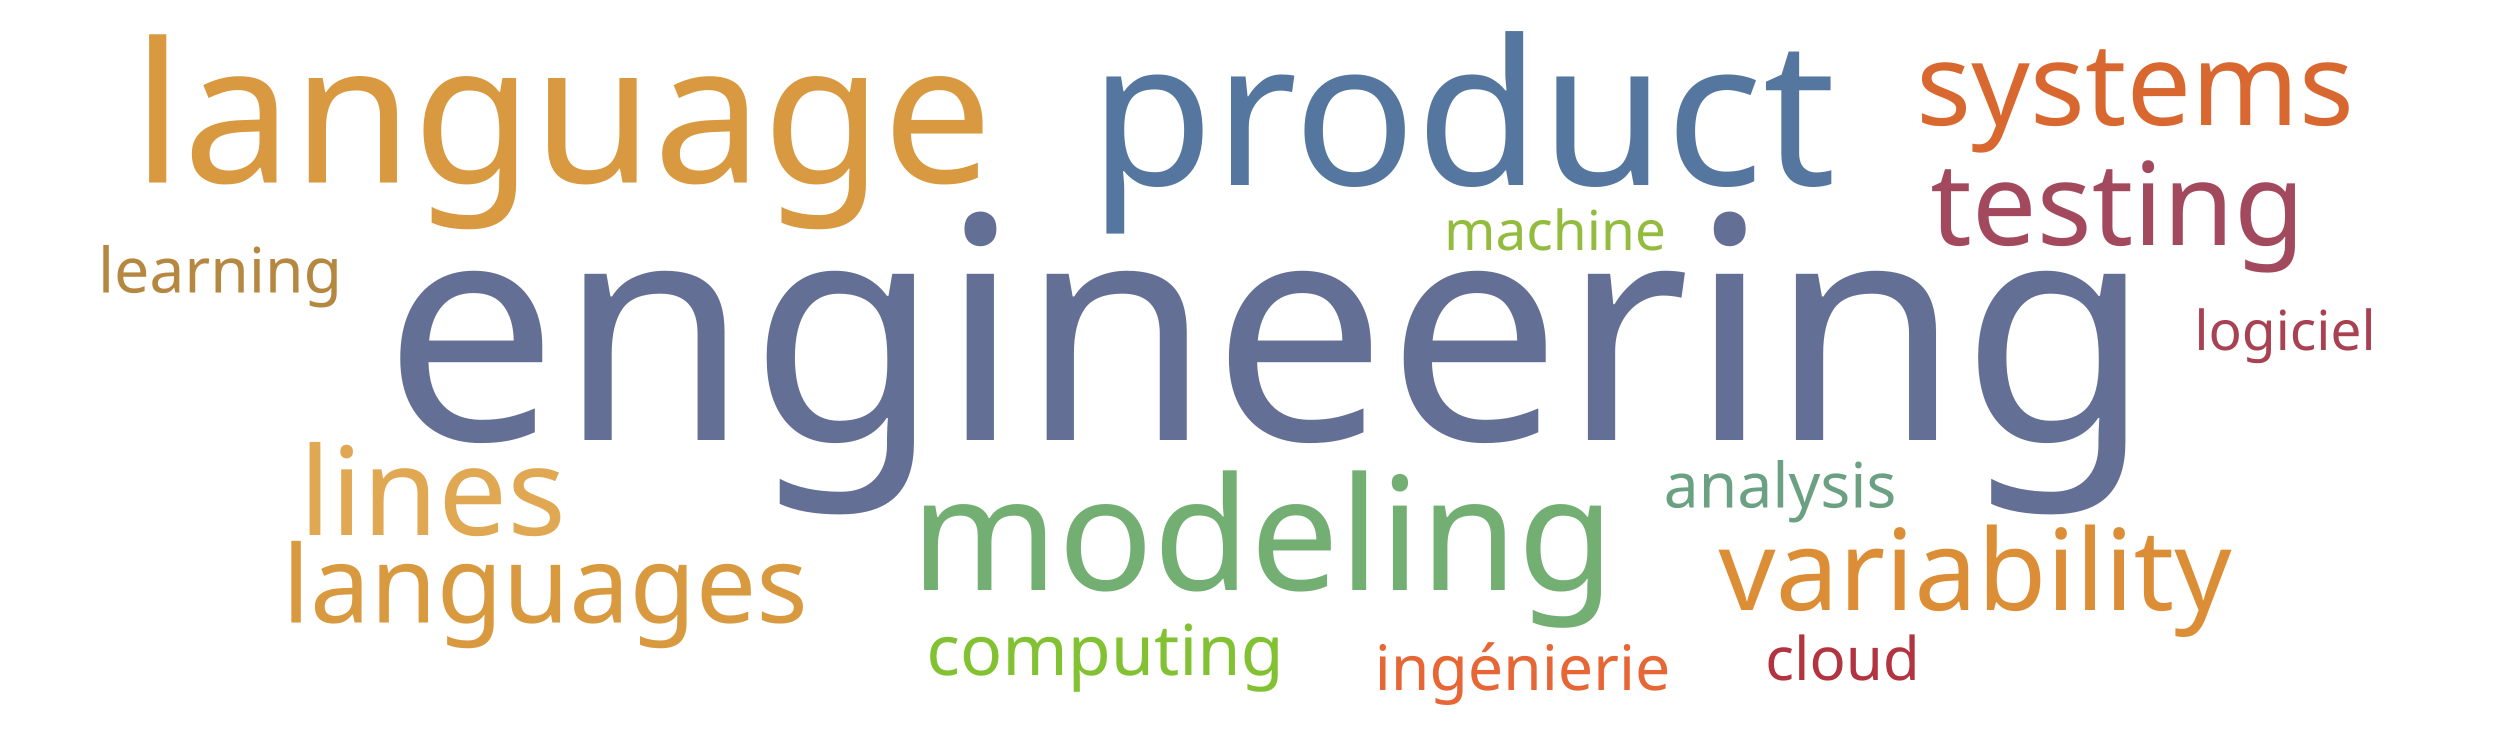
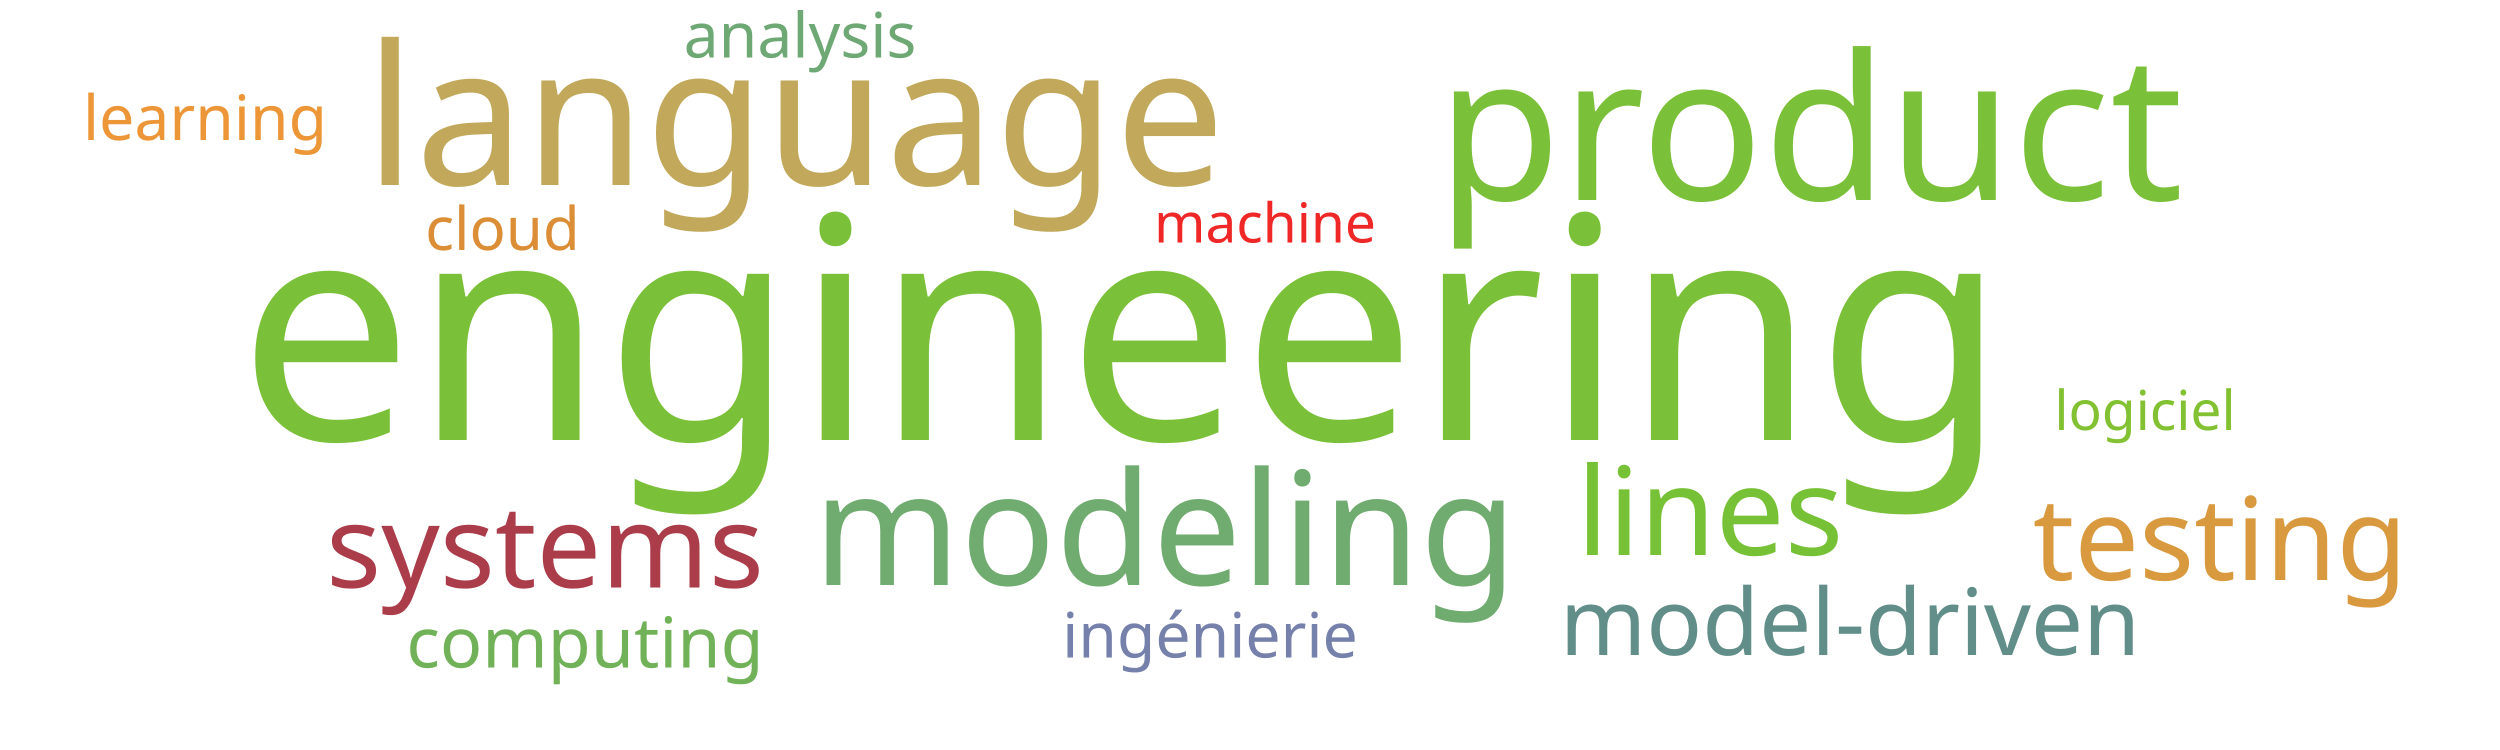
<svg xmlns="http://www.w3.org/2000/svg" width="1000" height="300">
  <g transform="translate(500, 150)">
-     <text text-anchor="middle" style="font-family: Impact; font-size: 124px; fill: #636f94" transform="translate(7,26)rotate(0)">engineering</text>
-     <text text-anchor="middle" style="font-family: Impact; font-size: 81px; fill: #55769e" transform="translate(85,-76)rotate(0)">product</text>
-     <text text-anchor="middle" style="font-family: Impact; font-size: 78px; fill: #d89940" transform="translate(-275,-77)rotate(0)">language</text>
-     <text text-anchor="middle" style="font-family: Impact; font-size: 63px; fill: #73ae72" transform="translate(5,86)rotate(0)">modeling</text>
-     <text text-anchor="middle" style="font-family: Impact; font-size: 49px; fill: #e1a853" transform="translate(-327,64)rotate(0)">lines</text>
-     <text text-anchor="middle" style="font-family: Impact; font-size: 46px; fill: #a3495e" transform="translate(347,-52)rotate(0)">testing</text>
-     <text text-anchor="middle" style="font-family: Impact; font-size: 46px; fill: #d8682f" transform="translate(354,-100)rotate(0)">systems</text>
-     <text text-anchor="middle" style="font-family: Impact; font-size: 45px; fill: #dc8e37" transform="translate(290,94)rotate(0)">variability</text>
-     <text text-anchor="middle" style="font-family: Impact; font-size: 43px; fill: #d8993f" transform="translate(-282,99)rotate(0)">languages</text>
-     <text text-anchor="middle" style="font-family: Impact; font-size: 28px; fill: #82c131" transform="translate(-58,120)rotate(0)">computing</text>
-     <text text-anchor="middle" style="font-family: Impact; font-size: 25px; fill: #b58842" transform="translate(-412,-33)rotate(0)">learning</text>
-     <text text-anchor="middle" style="font-family: Impact; font-size: 25px; fill: #6ba083" transform="translate(212,53)rotate(0)">analysis</text>
-     <text text-anchor="middle" style="font-family: Impact; font-size: 25px; fill: #e76635" transform="translate(109,126)rotate(0)">ingénierie</text>
-     <text text-anchor="middle" style="font-family: Impact; font-size: 24px; fill: #b23440" transform="translate(237,122)rotate(0)">cloud</text>
-     <text text-anchor="middle" style="font-family: Impact; font-size: 22px; fill: #93bb3e" transform="translate(122,-50)rotate(0)">machine</text>
-     <text text-anchor="middle" style="font-family: Impact; font-size: 22px; fill: #a84152" transform="translate(414,-10)rotate(0)">logiciel</text>
+     <text text-anchor="middle" style="font-family: Impact; font-size: 124px; fill: #7bc039" transform="translate(-51,26)rotate(0)">engineering</text>
+     <text text-anchor="middle" style="font-family: Impact; font-size: 81px; fill: #7bc039" transform="translate(224,-70)rotate(0)">product</text>
+     <text text-anchor="middle" style="font-family: Impact; font-size: 78px; fill: #c1a85a" transform="translate(-182,-76)rotate(0)">language</text>
+     <text text-anchor="middle" style="font-family: Impact; font-size: 63px; fill: #70ac6f" transform="translate(-34,84)rotate(0)">modeling</text>
+     <text text-anchor="middle" style="font-family: Impact; font-size: 49px; fill: #76c135" transform="translate(184,72)rotate(0)">lines</text>
+     <text text-anchor="middle" style="font-family: Impact; font-size: 46px; fill: #d8993f" transform="translate(388,82)rotate(0)">testing</text>
+     <text text-anchor="middle" style="font-family: Impact; font-size: 46px; fill: #ab3d4b" transform="translate(-282,85)rotate(0)">systems</text>
+     <text text-anchor="middle" style="font-family: Impact; font-size: 37px; fill: #618e88" transform="translate(240,112)rotate(0)">model-driven</text>
+     <text text-anchor="middle" style="font-family: Impact; font-size: 28px; fill: #71b258" transform="translate(-266,117)rotate(0)">computing</text>
+     <text text-anchor="middle" style="font-family: Impact; font-size: 25px; fill: #ec9637" transform="translate(-418,-94)rotate(0)">learning</text>
+     <text text-anchor="middle" style="font-family: Impact; font-size: 25px; fill: #6ea874" transform="translate(-180,-127)rotate(0)">analysis</text>
+     <text text-anchor="middle" style="font-family: Impact; font-size: 25px; fill: #7581ab" transform="translate(-16,113)rotate(0)">ingénierie</text>
+     <text text-anchor="middle" style="font-family: Impact; font-size: 24px; fill: #dc8e37" transform="translate(-299,-50)rotate(0)">cloud</text>
+     <text text-anchor="middle" style="font-family: Impact; font-size: 22px; fill: #ef2727" transform="translate(6,-53)rotate(0)">machine</text>
+     <text text-anchor="middle" style="font-family: Impact; font-size: 22px; fill: #82c131" transform="translate(358,22)rotate(0)">logiciel</text>
  </g>
</svg>
